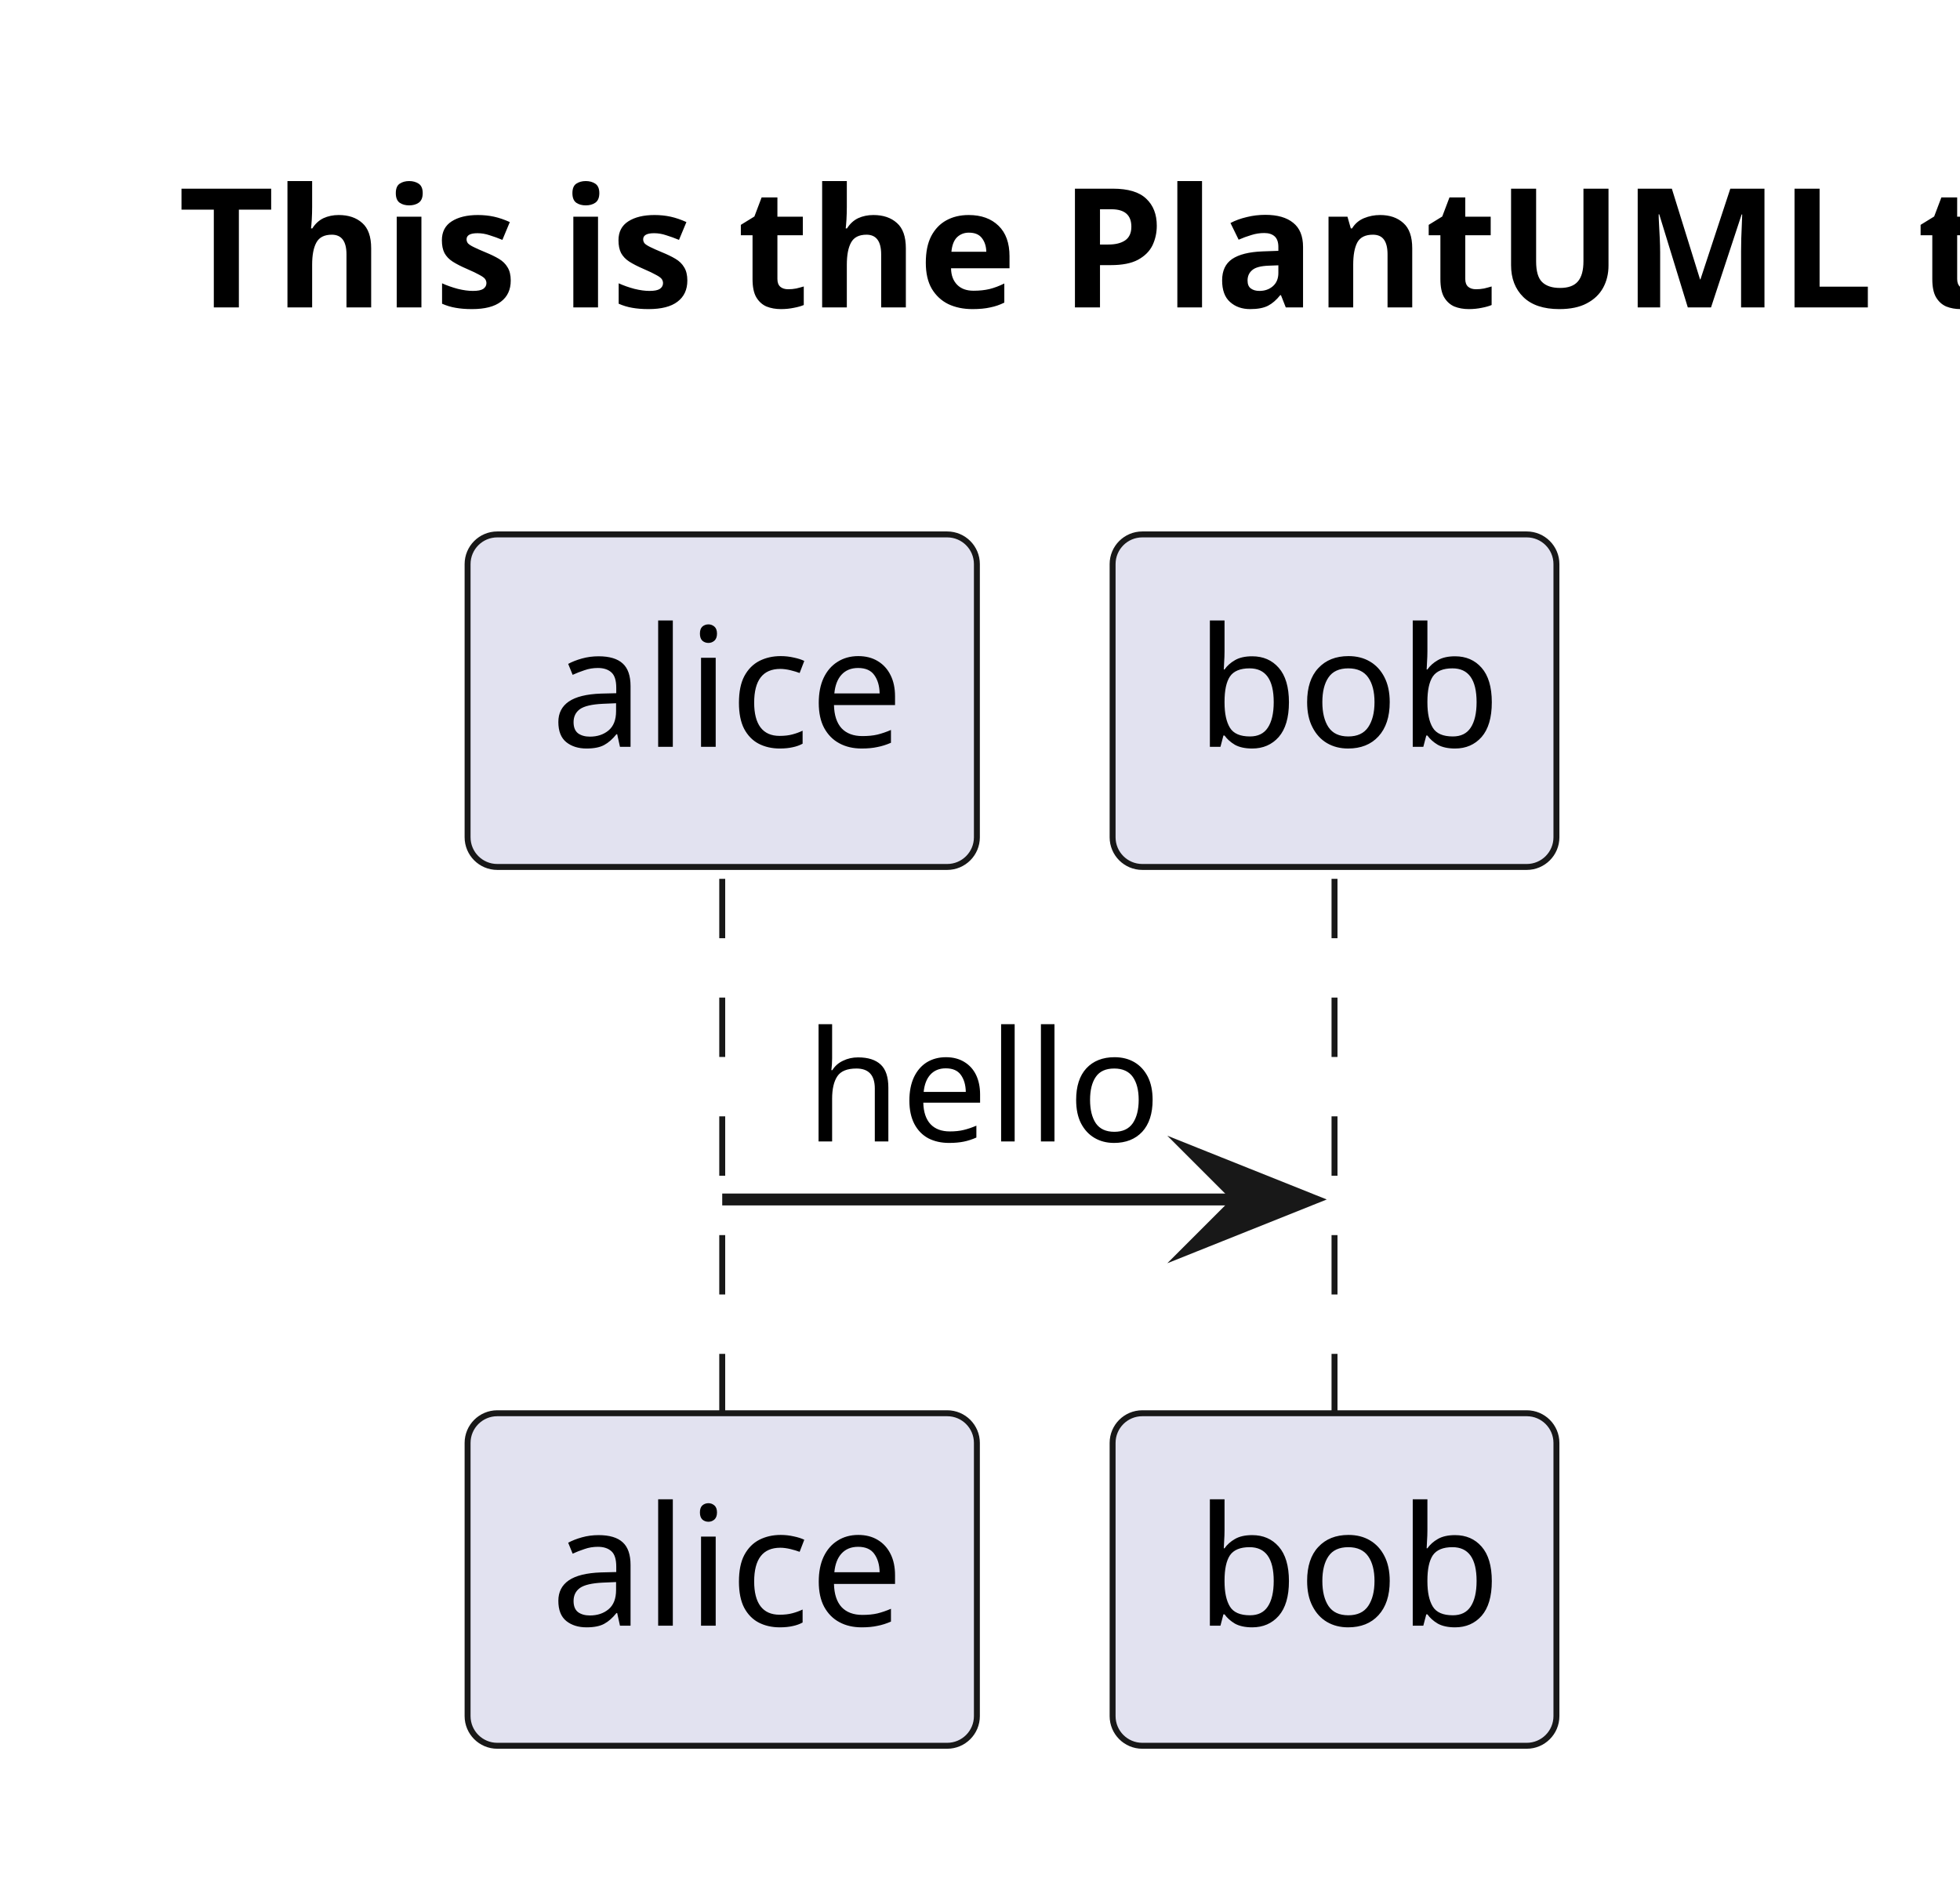
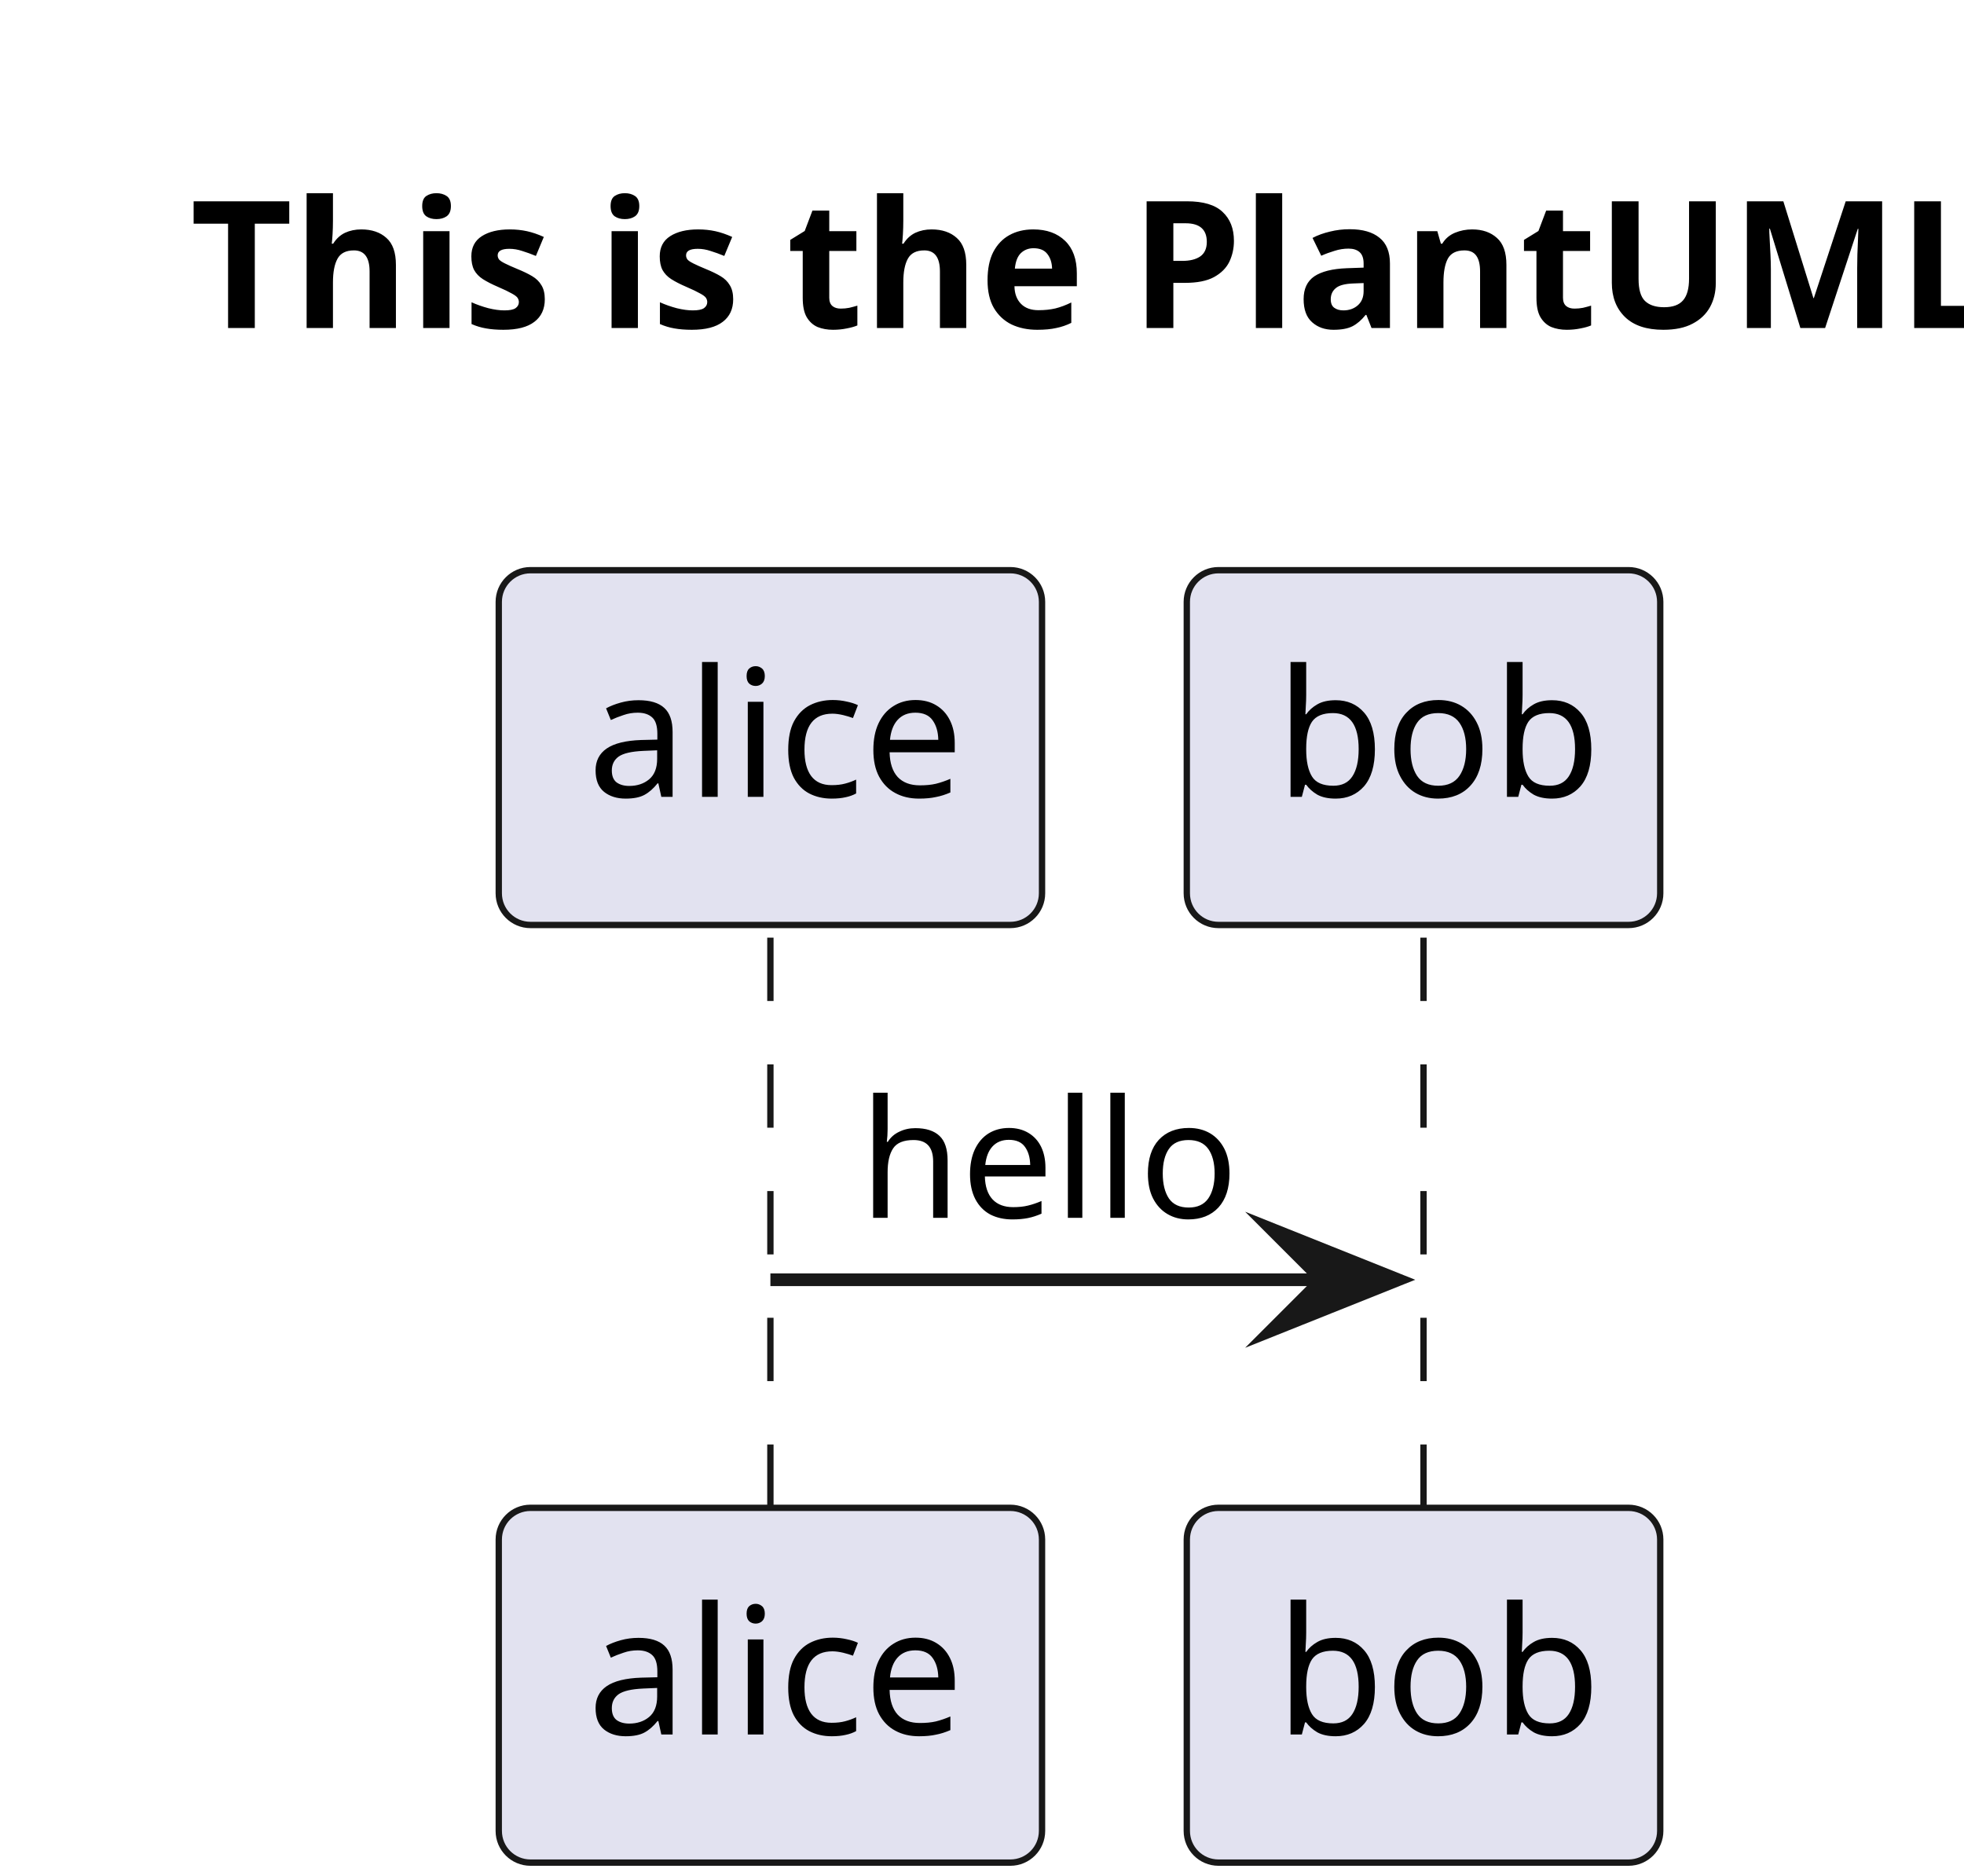
- <svg xmlns="http://www.w3.org/2000/svg" version="1.1" data-diagram-type="SEQUENCE" style="width:165px;height:159px;background:#FFFFFF;" width="165px" height="159px" viewBox="0 0 165 159" zoomAndPan="magnify" preserveAspectRatio="none" contentStyleType="text/css">
+ <svg xmlns="http://www.w3.org/2000/svg" version="1.1" data-diagram-type="SEQUENCE" style="width:155px;height:148px;background:#FFFFFF;" width="155px" height="148px" viewBox="0 0 155 148" zoomAndPan="magnify" preserveAspectRatio="none" contentStyleType="text/css">
  <defs />
  <g font-family="sans-serif" lengthAdjust="spacing">
    <g class="title" data-source-line="2">
      <text x="15" y="25.889" fill="#000" font-size="14" textLength="139.388" font-weight="700">This is the PlantUML title</text>
    </g>
    <g>
      <rect x="57.3" y="74" width="8" height="45" fill="#000" fill-opacity="0" />
      <line x1="60.8" y1="74" x2="60.8" y2="119" style="stroke:#181818;stroke-width:0.5;stroke-dasharray:5,5;" />
    </g>
    <g>
      <rect x="108.844" y="74" width="8" height="45" fill="#000" fill-opacity="0" />
      <line x1="112.344" y1="74" x2="112.344" y2="119" style="stroke:#181818;stroke-width:0.5;stroke-dasharray:5,5;" />
    </g>
    <rect x="39.363" y="45" width="42.875" height="28" fill="#E2E2F0" rx="2.5" ry="2.5" style="stroke:#181818;stroke-width:0.5;" />
    <text x="46.363" y="62.889" fill="#000" font-size="14" textLength="28.875">alice</text>
    <rect x="93.663" y="45" width="37.363" height="28" fill="#E2E2F0" rx="2.5" ry="2.5" style="stroke:#181818;stroke-width:0.5;" />
    <text x="100.663" y="62.889" fill="#000" font-size="14" textLength="23.363">bob</text>
    <rect x="39.363" y="119" width="42.875" height="28" fill="#E2E2F0" rx="2.5" ry="2.5" style="stroke:#181818;stroke-width:0.5;" />
    <text x="46.363" y="136.889" fill="#000" font-size="14" textLength="28.875">alice</text>
    <rect x="93.663" y="119" width="37.363" height="28" fill="#E2E2F0" rx="2.5" ry="2.5" style="stroke:#181818;stroke-width:0.5;" />
    <text x="100.663" y="136.889" fill="#000" font-size="14" textLength="23.363">bob</text>
    <polygon points="100.344,97,110.344,101,100.344,105,104.344,101" fill="#181818" style="stroke:#181818;stroke-width:1;stroke-linejoin:miter;stroke-miterlimit:10;" />
    <line x1="60.8" y1="101" x2="106.344" y2="101" style="stroke:#181818;stroke-width:1;" />
    <text x="67.8" y="96.111" fill="#000" font-size="13" textLength="27.544">hello</text>
  </g>
</svg>
